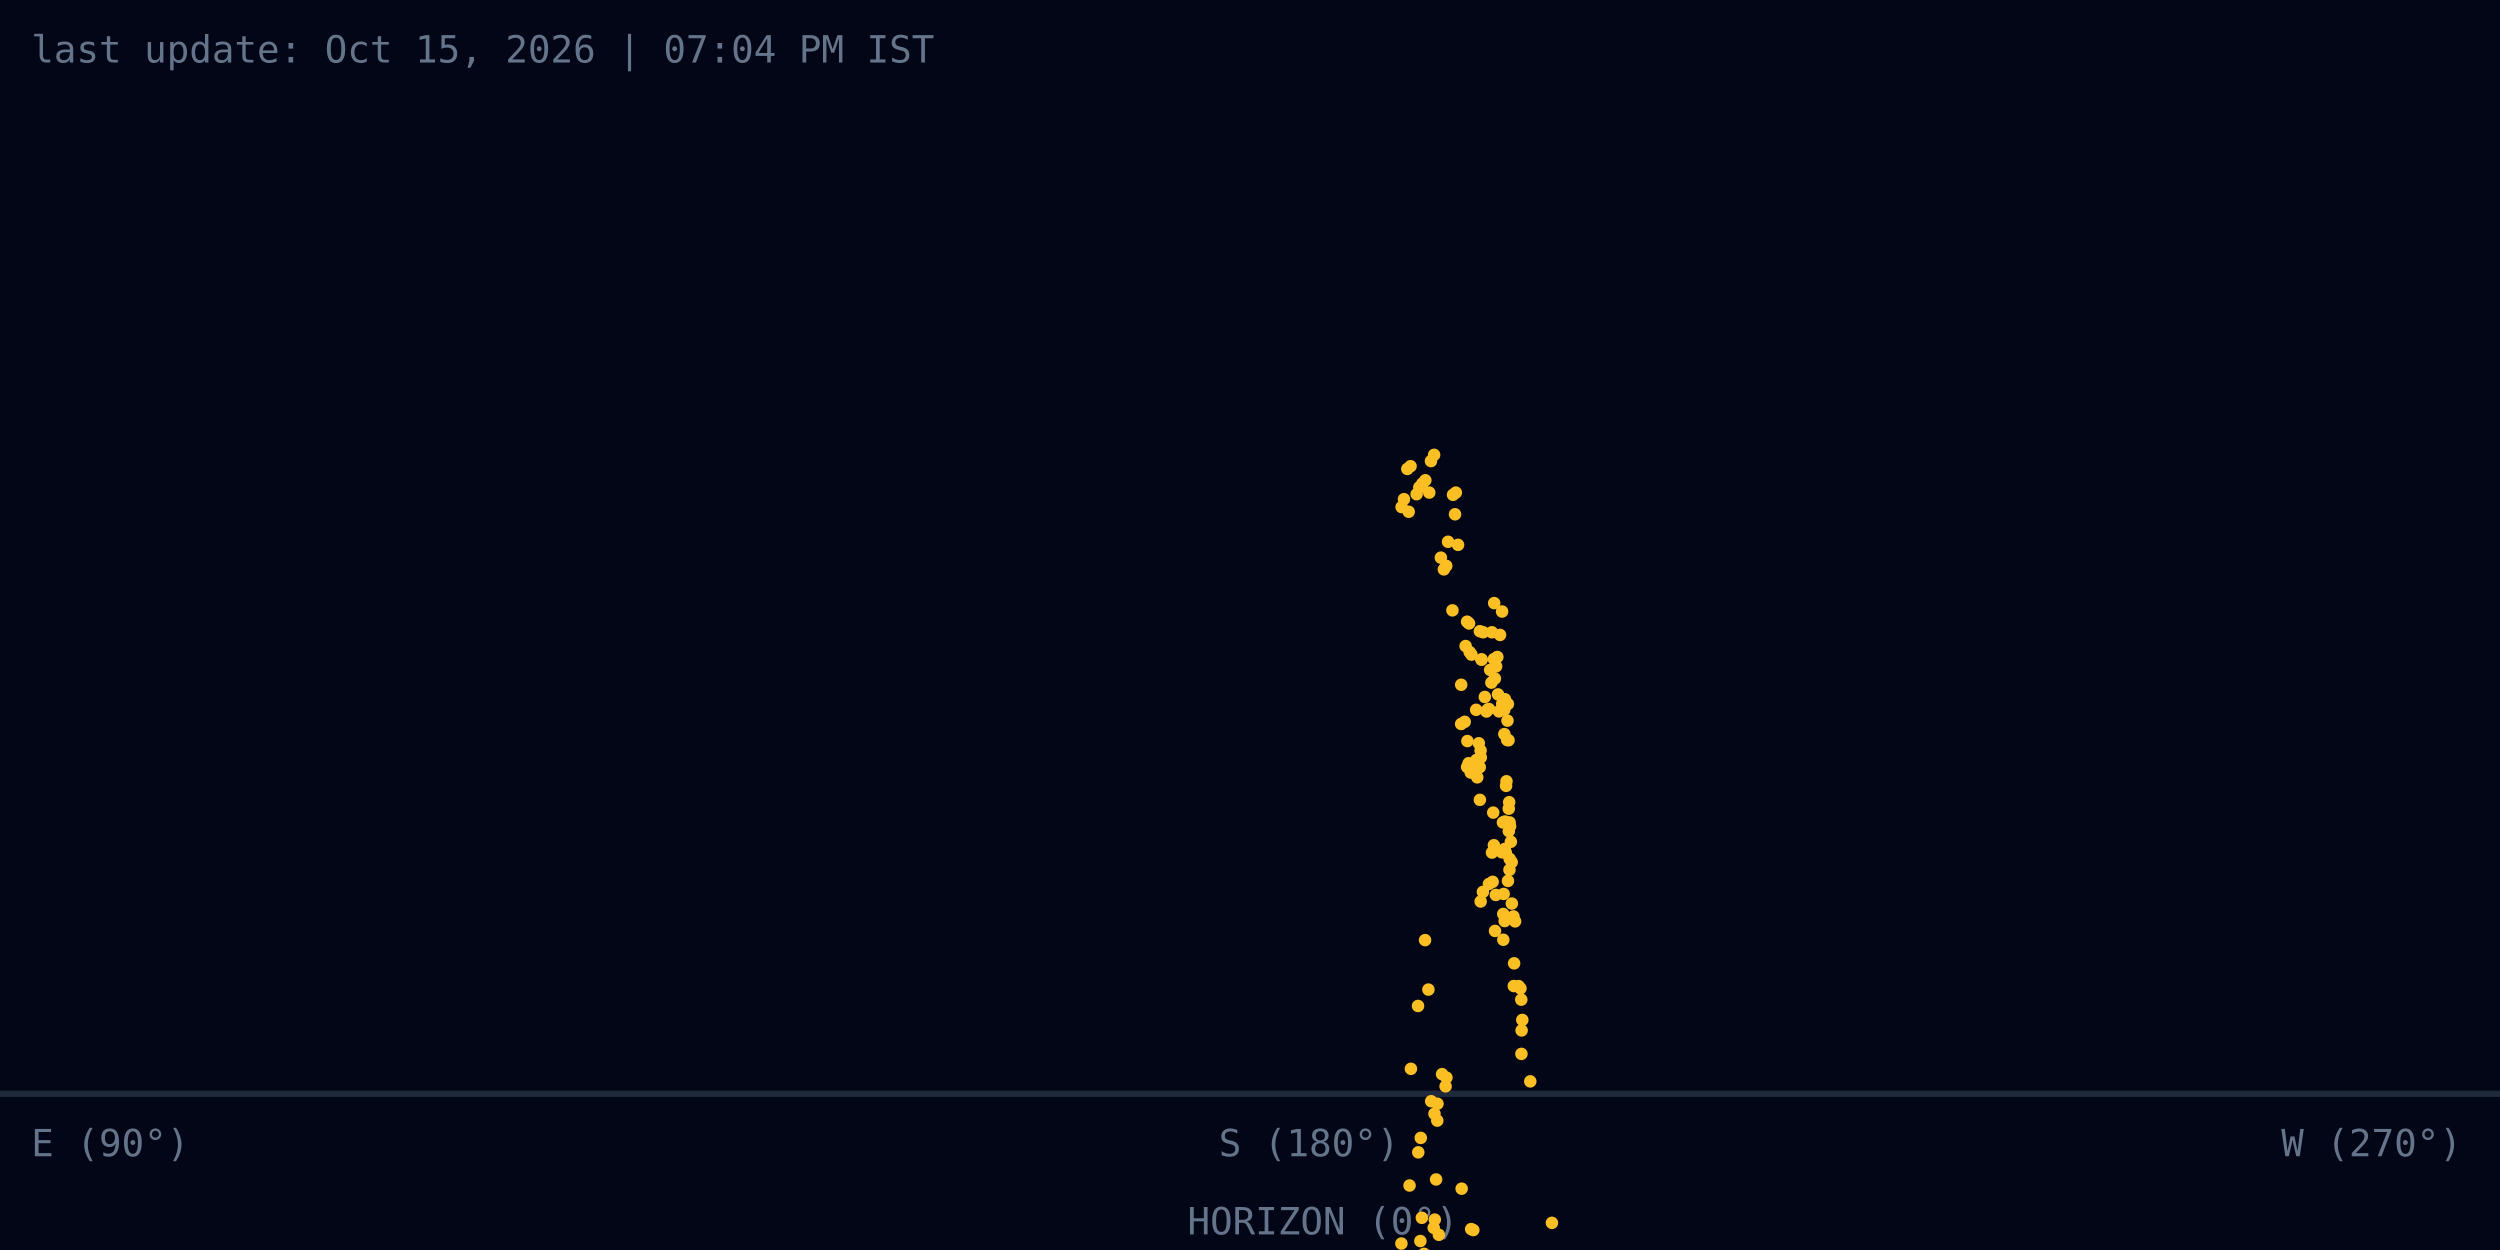
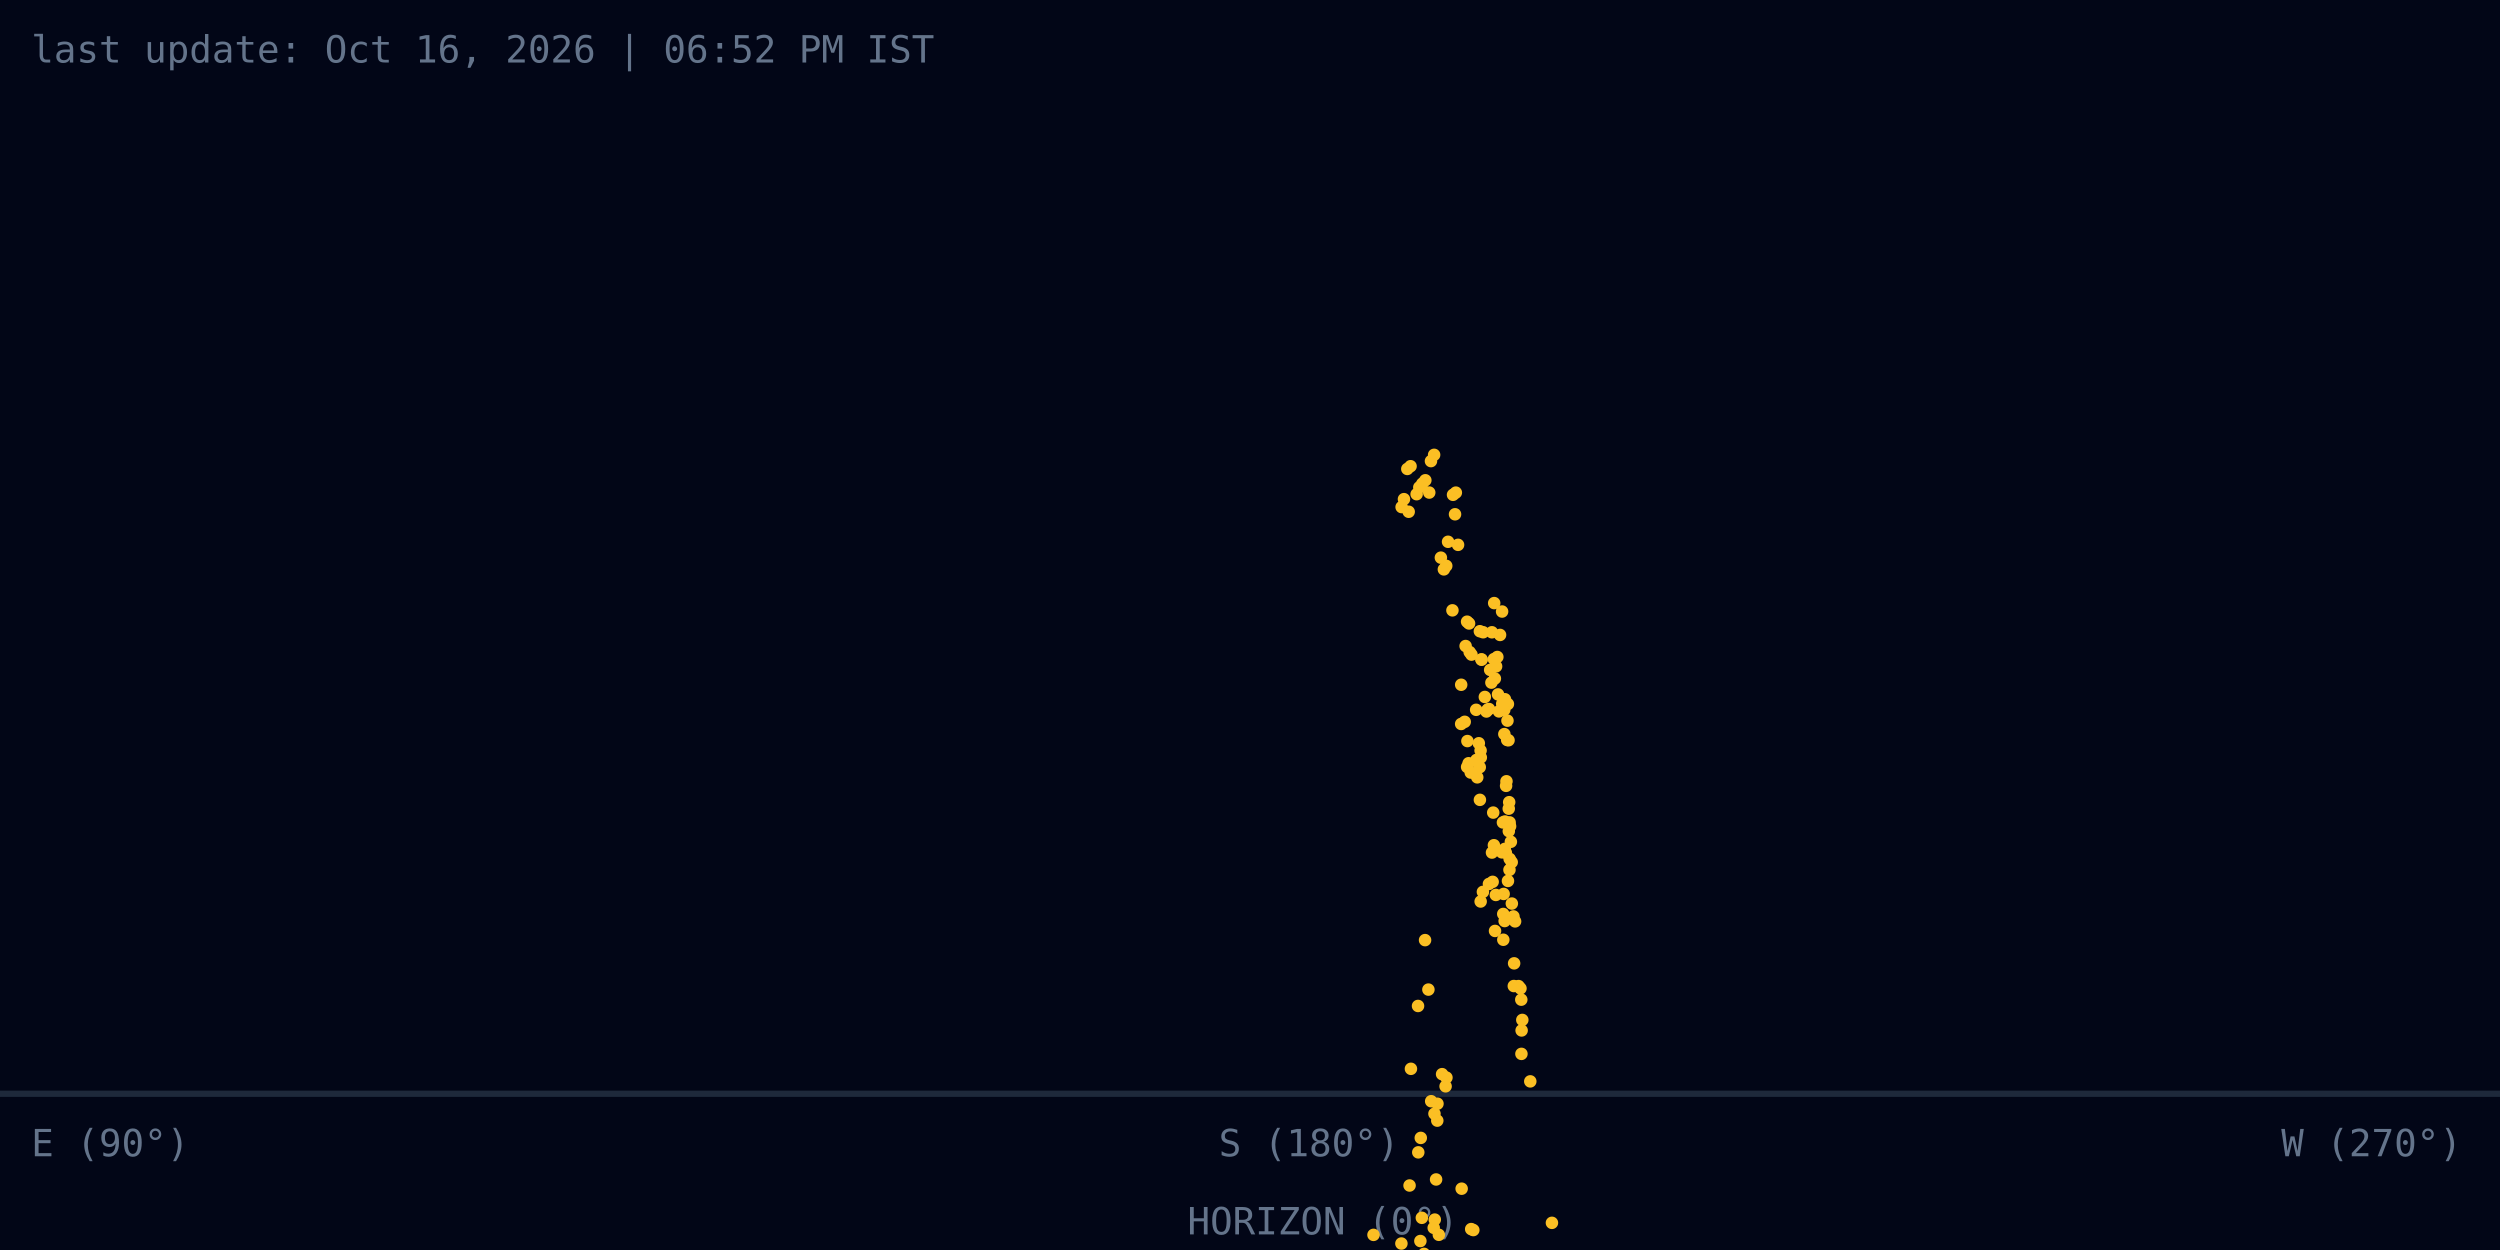
<svg xmlns="http://www.w3.org/2000/svg" width="800" height="400" viewBox="0 0 800 400">
  <rect width="800" height="400" fill="#020617" />
-   <text id="last-update" x="10" y="20" fill="#64748b" font-family="monospace">last update: Oct 15, 2026 | 07:04 PM IST</text>
+   <text id="last-update" x="10" y="20" fill="#64748b" font-family="monospace">last update: Oct 16, 2026 | 06:52 PM IST</text>
  <line x1="0" y1="350" x2="800" y2="350" stroke="#1e293b" stroke-width="2" />
  <text x="380" y="395" fill="#64748b" font-size="12" font-family="monospace">HORIZON (0°)</text>
  <text x="730" y="370" fill="#64748b" font-size="12" font-family="monospace">W (270°)</text>
  <text x="390" y="370" fill="#64748b" font-size="12" font-family="monospace">S (180°)</text>
  <text x="10" y="370" fill="#64748b" font-size="12" font-family="monospace">E (90°)</text>
  <g id="analemma-points">
    <circle cx=" 465.61" cy=" 164.57" r="2" fill="#fbbf24">
 </circle>
    <circle cx=" 467.57" cy=" 231.67" r="2" fill="#fbbf24">
 </circle>
    <circle cx=" 467.58" cy=" 219.12" r="2" fill="#fbbf24">
 </circle>
    <circle cx=" 468.71" cy=" 230.98" r="2" fill="#fbbf24">
 </circle>
    <circle cx=" 469.57" cy=" 237.14" r="2" fill="#fbbf24">
 </circle>
    <circle cx=" 469.00" cy=" 206.73" r="2" fill="#fbbf24">
 </circle>
    <circle cx=" 469.47" cy=" 198.94" r="2" fill="#fbbf24">
 </circle>
    <circle cx=" 470.10" cy=" 199.51" r="2" fill="#fbbf24">
 </circle>
    <circle cx=" 474.53" cy=" 285.41" r="2" fill="#fbbf24">
 </circle>
    <circle cx=" 472.47" cy=" 243.18" r="2" fill="#fbbf24">
 </circle>
    <circle cx=" 473.57" cy=" 255.95" r="2" fill="#fbbf24">
 </circle>
    <circle cx=" 473.22" cy=" 237.84" r="2" fill="#fbbf24">
 </circle>
    <circle cx=" 473.79" cy=" 240.17" r="2" fill="#fbbf24">
 </circle>
    <circle cx=" 473.56" cy=" 201.99" r="2" fill="#fbbf24">
 </circle>
    <circle cx=" 474.09" cy=" 210.99" r="2" fill="#fbbf24">
 </circle>
    <circle cx=" 478.41" cy=" 297.90" r="2" fill="#fbbf24">
 </circle>
    <circle cx=" 477.65" cy=" 282.19" r="2" fill="#fbbf24">
 </circle>
    <circle cx=" 477.44" cy=" 272.82" r="2" fill="#fbbf24">
 </circle>
    <circle cx=" 478.67" cy=" 286.38" r="2" fill="#fbbf24">
 </circle>
    <circle cx=" 478.05" cy=" 270.47" r="2" fill="#fbbf24">
 </circle>
    <circle cx=" 476.85" cy=" 214.37" r="2" fill="#fbbf24">
 </circle>
    <circle cx=" 477.25" cy=" 218.44" r="2" fill="#fbbf24">
 </circle>
    <circle cx=" 481.06" cy=" 300.72" r="2" fill="#fbbf24">
 </circle>
    <circle cx=" 481.04" cy=" 292.47" r="2" fill="#fbbf24">
 </circle>
    <circle cx=" 481.49" cy=" 294.73" r="2" fill="#fbbf24">
 </circle>
    <circle cx=" 481.17" cy=" 286.06" r="2" fill="#fbbf24">
 </circle>
    <circle cx=" 479.37" cy=" 222.21" r="2" fill="#fbbf24">
 </circle>
    <circle cx=" 479.67" cy=" 227.65" r="2" fill="#fbbf24">
 </circle>
    <circle cx=" 498.29" cy=" 411.31" r="2" fill="#fbbf24">
 </circle>
    <circle cx=" 498.34" cy=" 411.53" r="2" fill="#fbbf24">
 </circle>
    <circle cx=" 484.42" cy=" 315.53" r="2" fill="#fbbf24">
 </circle>
    <circle cx=" 486.86" cy=" 337.24" r="2" fill="#fbbf24">
 </circle>
    <circle cx=" 481.87" cy=" 272.88" r="2" fill="#fbbf24">
 </circle>
    <circle cx=" 482.55" cy=" 281.90" r="2" fill="#fbbf24">
 </circle>
    <circle cx=" 481.19" cy=" 226.61" r="2" fill="#fbbf24">
 </circle>
    <circle cx=" 481.39" cy=" 234.91" r="2" fill="#fbbf24">
 </circle>
    <circle cx=" 486.92" cy=" 329.74" r="2" fill="#fbbf24">
 </circle>
    <circle cx=" 483.03" cy=" 278.36" r="2" fill="#fbbf24">
 </circle>
    <circle cx=" 483.79" cy=" 289.14" r="2" fill="#fbbf24">
 </circle>
    <circle cx=" 485.93" cy=" 315.55" r="2" fill="#fbbf24">
 </circle>
    <circle cx=" 484.30" cy=" 293.26" r="2" fill="#fbbf24">
 </circle>
    <circle cx=" 482.30" cy=" 236.80" r="2" fill="#fbbf24">
 </circle>
    <circle cx=" 482.80" cy=" 258.78" r="2" fill="#fbbf24">
 </circle>
    <circle cx=" 501.22" cy=" 413.90" r="2" fill="#fbbf24">
 </circle>
    <circle cx=" 489.69" cy=" 346.04" r="2" fill="#fbbf24">
 </circle>
    <circle cx=" 486.81" cy=" 319.89" r="2" fill="#fbbf24">
 </circle>
    <circle cx=" 484.83" cy=" 294.84" r="2" fill="#fbbf24">
 </circle>
    <circle cx=" 486.55" cy=" 316.29" r="2" fill="#fbbf24">
 </circle>
    <circle cx=" 482.73" cy=" 236.88" r="2" fill="#fbbf24">
 </circle>
    <circle cx=" 483.48" cy=" 269.37" r="2" fill="#fbbf24">
 </circle>
    <circle cx=" 496.62" cy=" 391.31" r="2" fill="#fbbf24">
 </circle>
    <circle cx=" 483.75" cy=" 275.90" r="2" fill="#fbbf24">
 </circle>
    <circle cx=" 483.23" cy=" 264.40" r="2" fill="#fbbf24">
 </circle>
    <circle cx=" 482.94" cy=" 256.70" r="2" fill="#fbbf24">
 </circle>
    <circle cx=" 483.08" cy=" 263.17" r="2" fill="#fbbf24">
 </circle>
    <circle cx=" 482.53" cy=" 225.29" r="2" fill="#fbbf24">
 </circle>
    <circle cx=" 482.39" cy=" 230.61" r="2" fill="#fbbf24">
 </circle>
    <circle cx=" 487.14" cy=" 326.38" r="2" fill="#fbbf24">
 </circle>
    <circle cx=" 482.82" cy=" 265.96" r="2" fill="#fbbf24">
 </circle>
    <circle cx=" 483.09" cy=" 274.84" r="2" fill="#fbbf24">
 </circle>
    <circle cx=" 482.07" cy=" 250.01" r="2" fill="#fbbf24">
 </circle>
    <circle cx=" 481.95" cy=" 251.47" r="2" fill="#fbbf24">
 </circle>
    <circle cx=" 481.58" cy=" 223.76" r="2" fill="#fbbf24">
 </circle>
    <circle cx=" 481.36" cy=" 227.15" r="2" fill="#fbbf24">
 </circle>
    <circle cx=" 484.52" cy=" 308.27" r="2" fill="#fbbf24">
 </circle>
    <circle cx=" 481.59" cy=" 262.88" r="2" fill="#fbbf24">
 </circle>
    <circle cx=" 480.71" cy=" 225.23" r="2" fill="#fbbf24">
 </circle>
    <circle cx=" 481.54" cy=" 271.65" r="2" fill="#fbbf24">
 </circle>
    <circle cx=" 480.94" cy=" 263.18" r="2" fill="#fbbf24">
 </circle>
    <circle cx=" 480.67" cy=" 195.69" r="2" fill="#fbbf24">
 </circle>
    <circle cx=" 480.02" cy=" 203.18" r="2" fill="#fbbf24">
 </circle>
    <circle cx=" 480.62" cy=" 272.75" r="2" fill="#fbbf24">
 </circle>
    <circle cx=" 479.15" cy=" 210.24" r="2" fill="#fbbf24">
 </circle>
    <circle cx=" 478.75" cy=" 213.23" r="2" fill="#fbbf24">
 </circle>
    <circle cx=" 478.36" cy=" 217.14" r="2" fill="#fbbf24">
 </circle>
    <circle cx=" 478.05" cy=" 210.91" r="2" fill="#fbbf24">
 </circle>
    <circle cx=" 478.14" cy=" 192.99" r="2" fill="#fbbf24">
 </circle>
    <circle cx=" 477.41" cy=" 202.33" r="2" fill="#fbbf24">
 </circle>
    <circle cx=" 477.83" cy=" 260.03" r="2" fill="#fbbf24">
 </circle>
    <circle cx=" 476.48" cy=" 226.89" r="2" fill="#fbbf24">
 </circle>
    <circle cx=" 476.07" cy=" 227.06" r="2" fill="#fbbf24">
 </circle>
    <circle cx=" 475.66" cy=" 227.68" r="2" fill="#fbbf24">
 </circle>
    <circle cx=" 475.15" cy=" 223.03" r="2" fill="#fbbf24">
 </circle>
    <circle cx=" 474.61" cy=" 202.32" r="2" fill="#fbbf24">
 </circle>
    <circle cx=" 474.09" cy=" 211.11" r="2" fill="#fbbf24">
 </circle>
    <circle cx=" 476.46" cy=" 282.87" r="2" fill="#fbbf24">
 </circle>
    <circle cx=" 473.86" cy=" 242.39" r="2" fill="#fbbf24">
 </circle>
    <circle cx=" 473.52" cy=" 245.50" r="2" fill="#fbbf24">
 </circle>
    <circle cx=" 472.37" cy=" 227.14" r="2" fill="#fbbf24">
 </circle>
    <circle cx=" 472.72" cy=" 248.75" r="2" fill="#fbbf24">
 </circle>
    <circle cx=" 470.88" cy=" 209.48" r="2" fill="#fbbf24">
 </circle>
    <circle cx=" 470.29" cy=" 208.66" r="2" fill="#fbbf24">
 </circle>
    <circle cx=" 473.81" cy=" 288.48" r="2" fill="#fbbf24">
 </circle>
    <circle cx=" 470.64" cy=" 247.22" r="2" fill="#fbbf24">
 </circle>
    <circle cx=" 469.96" cy=" 244.24" r="2" fill="#fbbf24">
 </circle>
    <circle cx=" 469.48" cy=" 245.43" r="2" fill="#fbbf24">
 </circle>
    <circle cx=" 466.58" cy=" 174.35" r="2" fill="#fbbf24">
 </circle>
    <circle cx=" 465.87" cy=" 157.64" r="2" fill="#fbbf24">
 </circle>
    <circle cx=" 464.97" cy=" 158.34" r="2" fill="#fbbf24">
 </circle>
    <circle cx=" 464.78" cy=" 195.31" r="2" fill="#fbbf24">
 </circle>
    <circle cx=" 463.38" cy=" 173.37" r="2" fill="#fbbf24">
 </circle>
    <circle cx=" 462.80" cy=" 181.08" r="2" fill="#fbbf24">
 </circle>
    <circle cx=" 462.04" cy=" 182.20" r="2" fill="#fbbf24">
 </circle>
    <circle cx=" 461.08" cy=" 178.45" r="2" fill="#fbbf24">
 </circle>
    <circle cx=" 458.92" cy=" 145.55" r="2" fill="#fbbf24">
 </circle>
    <circle cx=" 457.91" cy=" 147.55" r="2" fill="#fbbf24">
 </circle>
    <circle cx=" 457.36" cy=" 157.62" r="2" fill="#fbbf24">
 </circle>
    <circle cx=" 456.11" cy=" 153.69" r="2" fill="#fbbf24">
 </circle>
    <circle cx=" 455.13" cy=" 154.77" r="2" fill="#fbbf24">
 </circle>
    <circle cx=" 454.18" cy=" 155.94" r="2" fill="#fbbf24">
 </circle>
    <circle cx=" 453.32" cy=" 158.14" r="2" fill="#fbbf24">
 </circle>
    <circle cx=" 451.38" cy=" 149.19" r="2" fill="#fbbf24">
 </circle>
    <circle cx=" 450.34" cy=" 150.06" r="2" fill="#fbbf24">
 </circle>
    <circle cx=" 450.78" cy=" 163.76" r="2" fill="#fbbf24">
 </circle>
    <circle cx=" 449.27" cy=" 159.73" r="2" fill="#fbbf24">
 </circle>
    <circle cx=" 448.52" cy=" 162.26" r="2" fill="#fbbf24">
 </circle>
    <circle cx=" 20.26" cy=" 571.97" r="2" fill="#fbbf24">
 </circle>
    <circle cx=" 74.33" cy=" 546.37" r="2" fill="#fbbf24">
 </circle>
    <circle cx=" 471.46" cy=" 393.62" r="2" fill="#fbbf24">
 </circle>
    <circle cx=" 470.78" cy=" 393.31" r="2" fill="#fbbf24">
 </circle>
    <circle cx=" 495.37" cy=" 503.27" r="2" fill="#fbbf24">
 </circle>
    <circle cx=" 467.73" cy=" 380.38" r="2" fill="#fbbf24">
 </circle>
    <circle cx=" 462.86" cy=" 344.83" r="2" fill="#fbbf24">
 </circle>
    <circle cx=" 462.59" cy=" 347.62" r="2" fill="#fbbf24">
 </circle>
    <circle cx=" 461.47" cy=" 343.73" r="2" fill="#fbbf24">
 </circle>
    <circle cx=" 456.02" cy=" 300.84" r="2" fill="#fbbf24">
 </circle>
    <circle cx=" 457.09" cy=" 316.67" r="2" fill="#fbbf24">
 </circle>
    <circle cx=" 469.47" cy=" 420.03" r="2" fill="#fbbf24">
 </circle>
    <circle cx=" 459.99" cy=" 353.19" r="2" fill="#fbbf24">
 </circle>
    <circle cx=" 459.93" cy=" 358.60" r="2" fill="#fbbf24">
 </circle>
    <circle cx=" 459.03" cy=" 356.39" r="2" fill="#fbbf24">
 </circle>
    <circle cx=" 457.98" cy=" 352.39" r="2" fill="#fbbf24">
 </circle>
    <circle cx=" 453.77" cy=" 321.91" r="2" fill="#fbbf24">
 </circle>
    <circle cx=" 459.55" cy=" 377.43" r="2" fill="#fbbf24">
 </circle>
    <circle cx=" 471.53" cy=" 461.85" r="2" fill="#fbbf24">
 </circle>
    <circle cx=" 460.43" cy=" 395.14" r="2" fill="#fbbf24">
 </circle>
    <circle cx=" 459.13" cy=" 390.27" r="2" fill="#fbbf24">
 </circle>
    <circle cx=" 458.79" cy=" 392.90" r="2" fill="#fbbf24">
 </circle>
    <circle cx=" 454.65" cy=" 364.13" r="2" fill="#fbbf24">
 </circle>
    <circle cx=" 451.50" cy=" 342.02" r="2" fill="#fbbf24">
 </circle>
    <circle cx=" 453.85" cy=" 368.75" r="2" fill="#fbbf24">
 </circle>
    <circle cx=" 467.51" cy=" 471.07" r="2" fill="#fbbf24">
 </circle>
    <circle cx=" 454.99" cy=" 389.70" r="2" fill="#fbbf24">
 </circle>
    <circle cx=" 455.71" cy=" 401.24" r="2" fill="#fbbf24">
 </circle>
    <circle cx=" 454.52" cy=" 397.13" r="2" fill="#fbbf24">
 </circle>
    <circle cx=" 455.98" cy=" 414.56" r="2" fill="#fbbf24">
 </circle>
    <circle cx=" 451.06" cy=" 379.36" r="2" fill="#fbbf24">
 </circle>
    <circle cx=" 455.70" cy=" 423.59" r="2" fill="#fbbf24">
 </circle>
    <circle cx=" 482.79" cy=" 553.38" r="2" fill="#fbbf24">
 </circle>
    <circle cx=" 459.54" cy=" 468.02" r="2" fill="#fbbf24">
 </circle>
    <circle cx=" 462.80" cy=" 493.17" r="2" fill="#fbbf24">
 </circle>
    <circle cx=" 456.72" cy=" 459.61" r="2" fill="#fbbf24">
 </circle>
    <circle cx=" 448.45" cy=" 397.93" r="2" fill="#fbbf24">
 </circle>
    <circle cx=" 451.44" cy=" 429.90" r="2" fill="#fbbf24">
 </circle>
    <circle cx=" 483.33" cy=" 577.31" r="2" fill="#fbbf24">
 </circle>
    <circle cx=" 457.19" cy=" 485.98" r="2" fill="#fbbf24">
 </circle>
    <circle cx=" 458.77" cy=" 501.95" r="2" fill="#fbbf24">
 </circle>
    <circle cx=" 458.66" cy=" 507.06" r="2" fill="#fbbf24">
 </circle>
    <circle cx=" 455.29" cy=" 490.82" r="2" fill="#fbbf24">
 </circle>
    <circle cx=" 449.40" cy=" 450.08" r="2" fill="#fbbf24">
 </circle>
    <circle cx=" 451.11" cy=" 471.34" r="2" fill="#fbbf24">
 </circle>
    <circle cx=" 507.92" cy=" 618.72" r="2" fill="#fbbf24">
 </circle>
    <circle cx=" 457.53" cy=" 530.58" r="2" fill="#fbbf24">
 </circle>
    <circle cx=" 443.32" cy=" 419.49" r="2" fill="#fbbf24">
 </circle>
    <circle cx=" 441.09" cy=" 404.11" r="2" fill="#fbbf24">
 </circle>
+     <circle cx=" 439.52" cy=" 395.16" r="2" fill="#fbbf24">
+  </circle>
  </g>
</svg>
